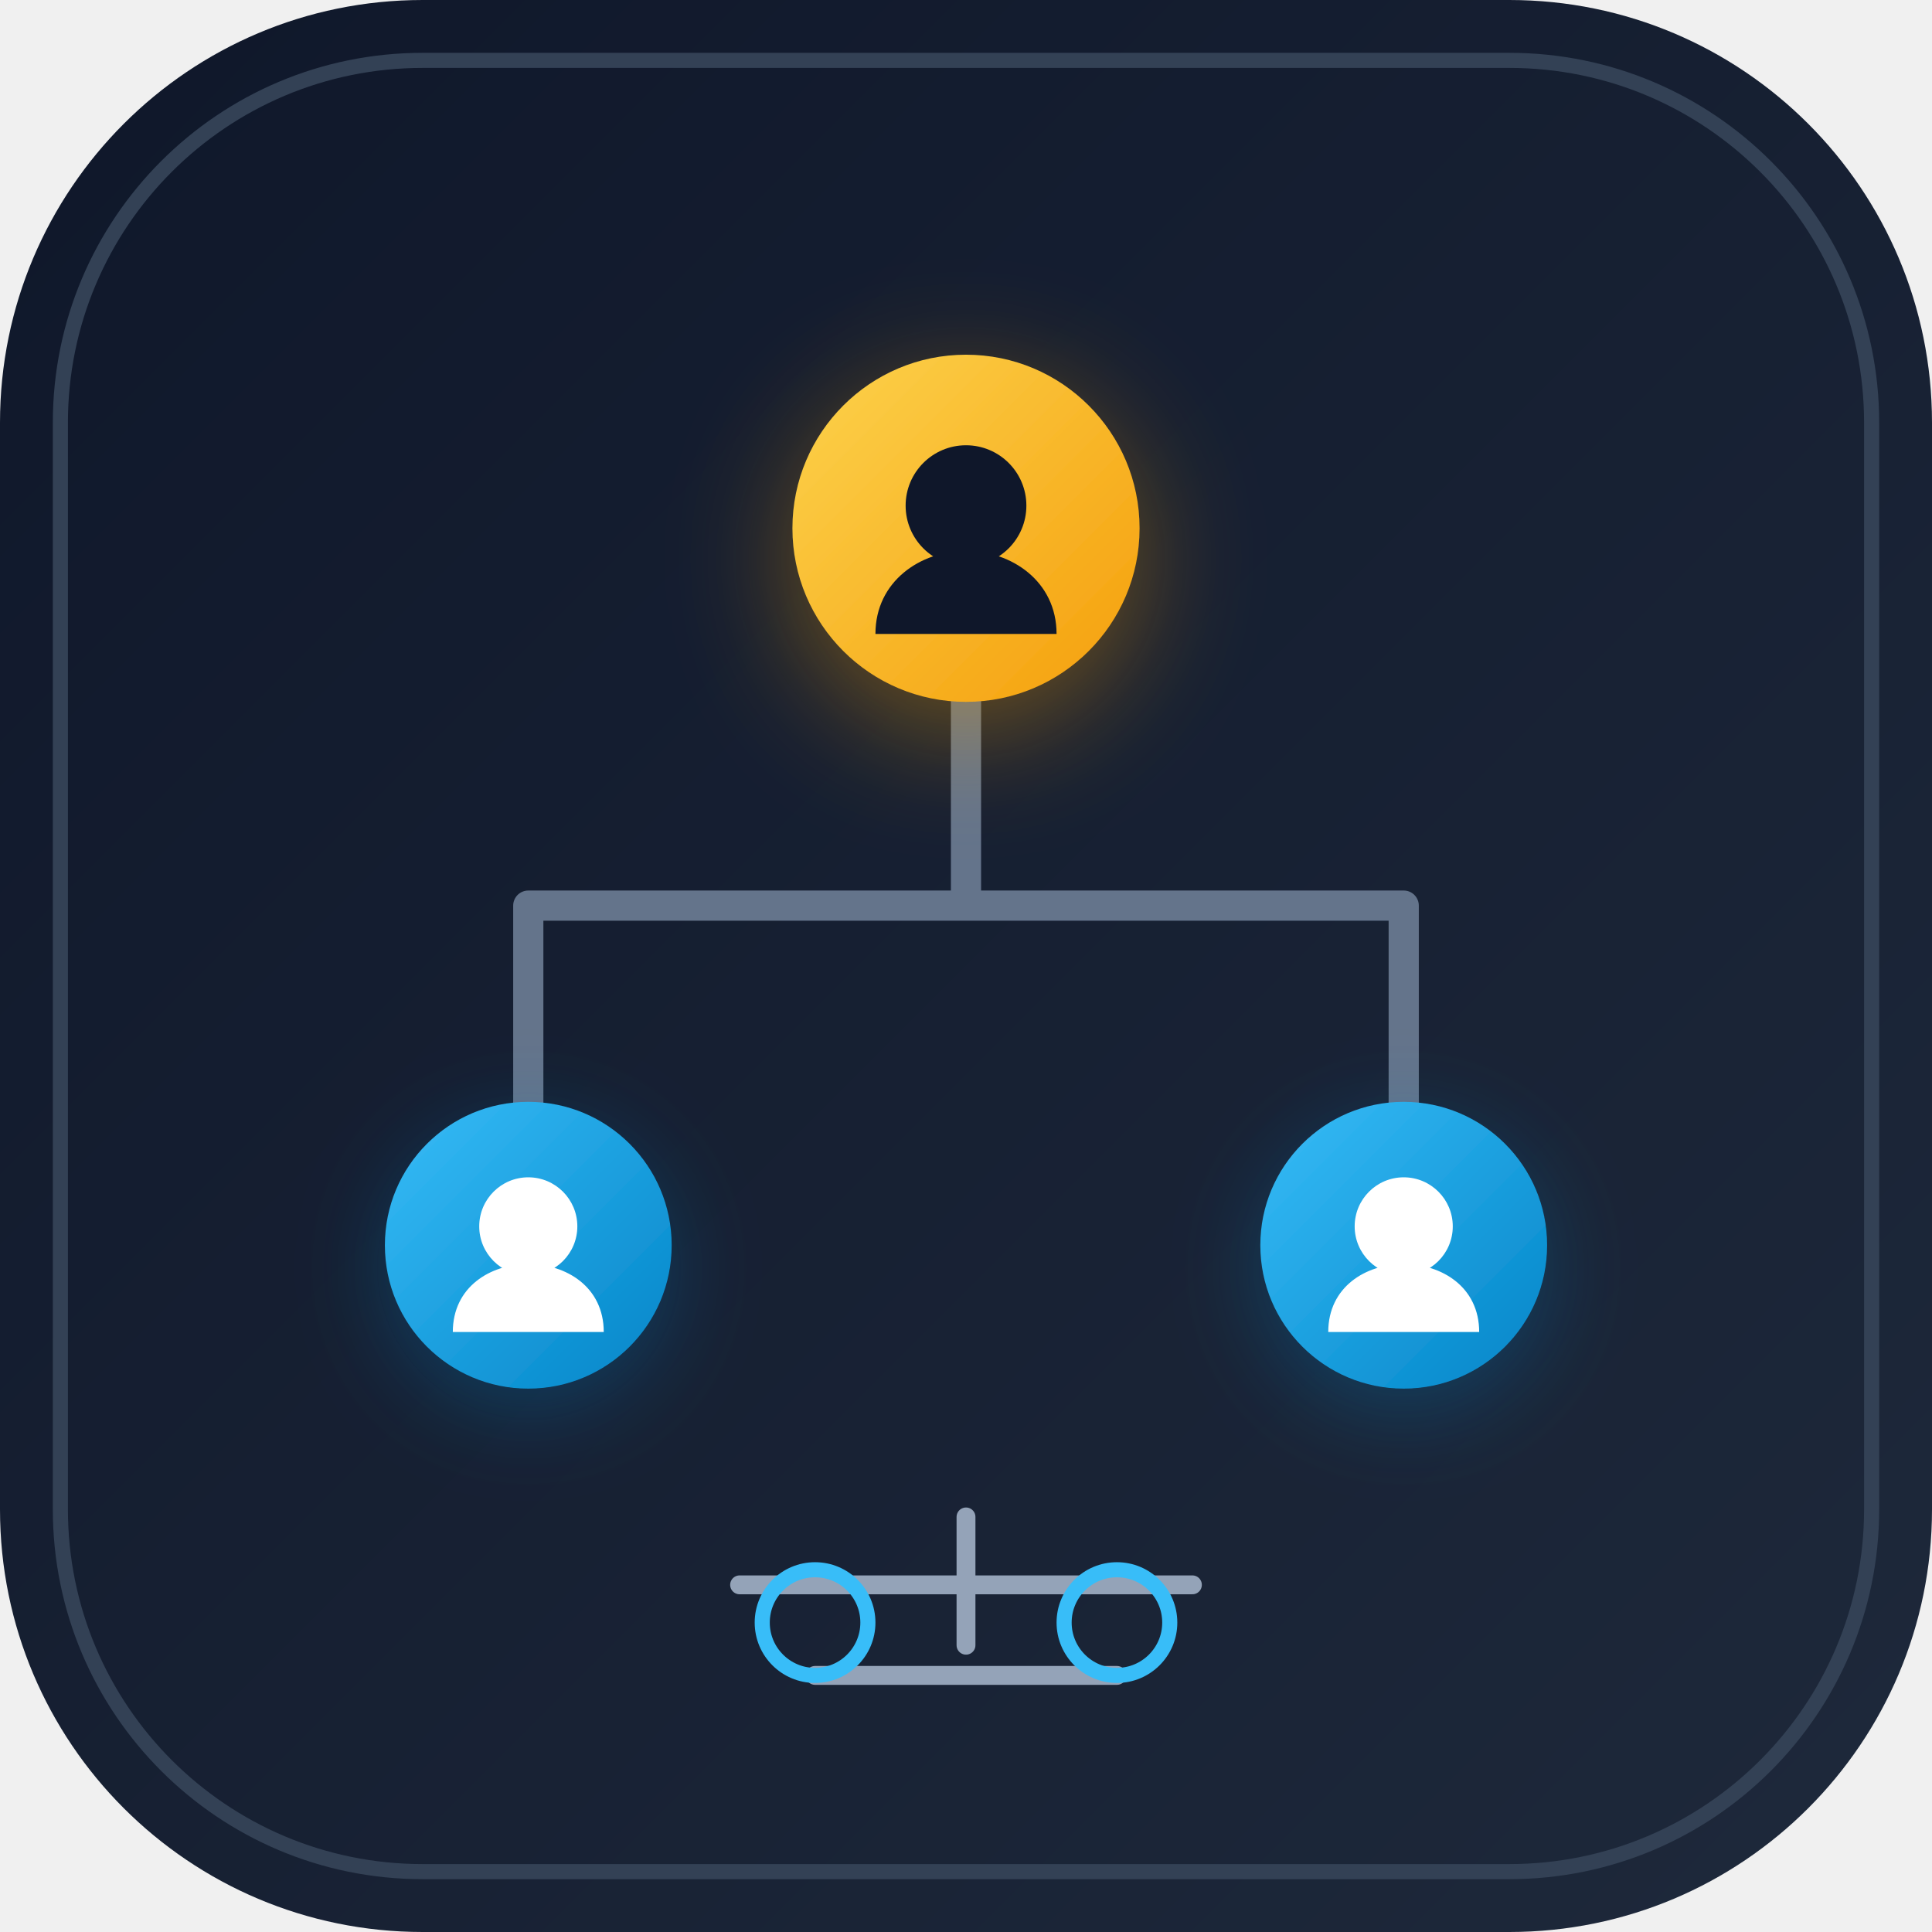
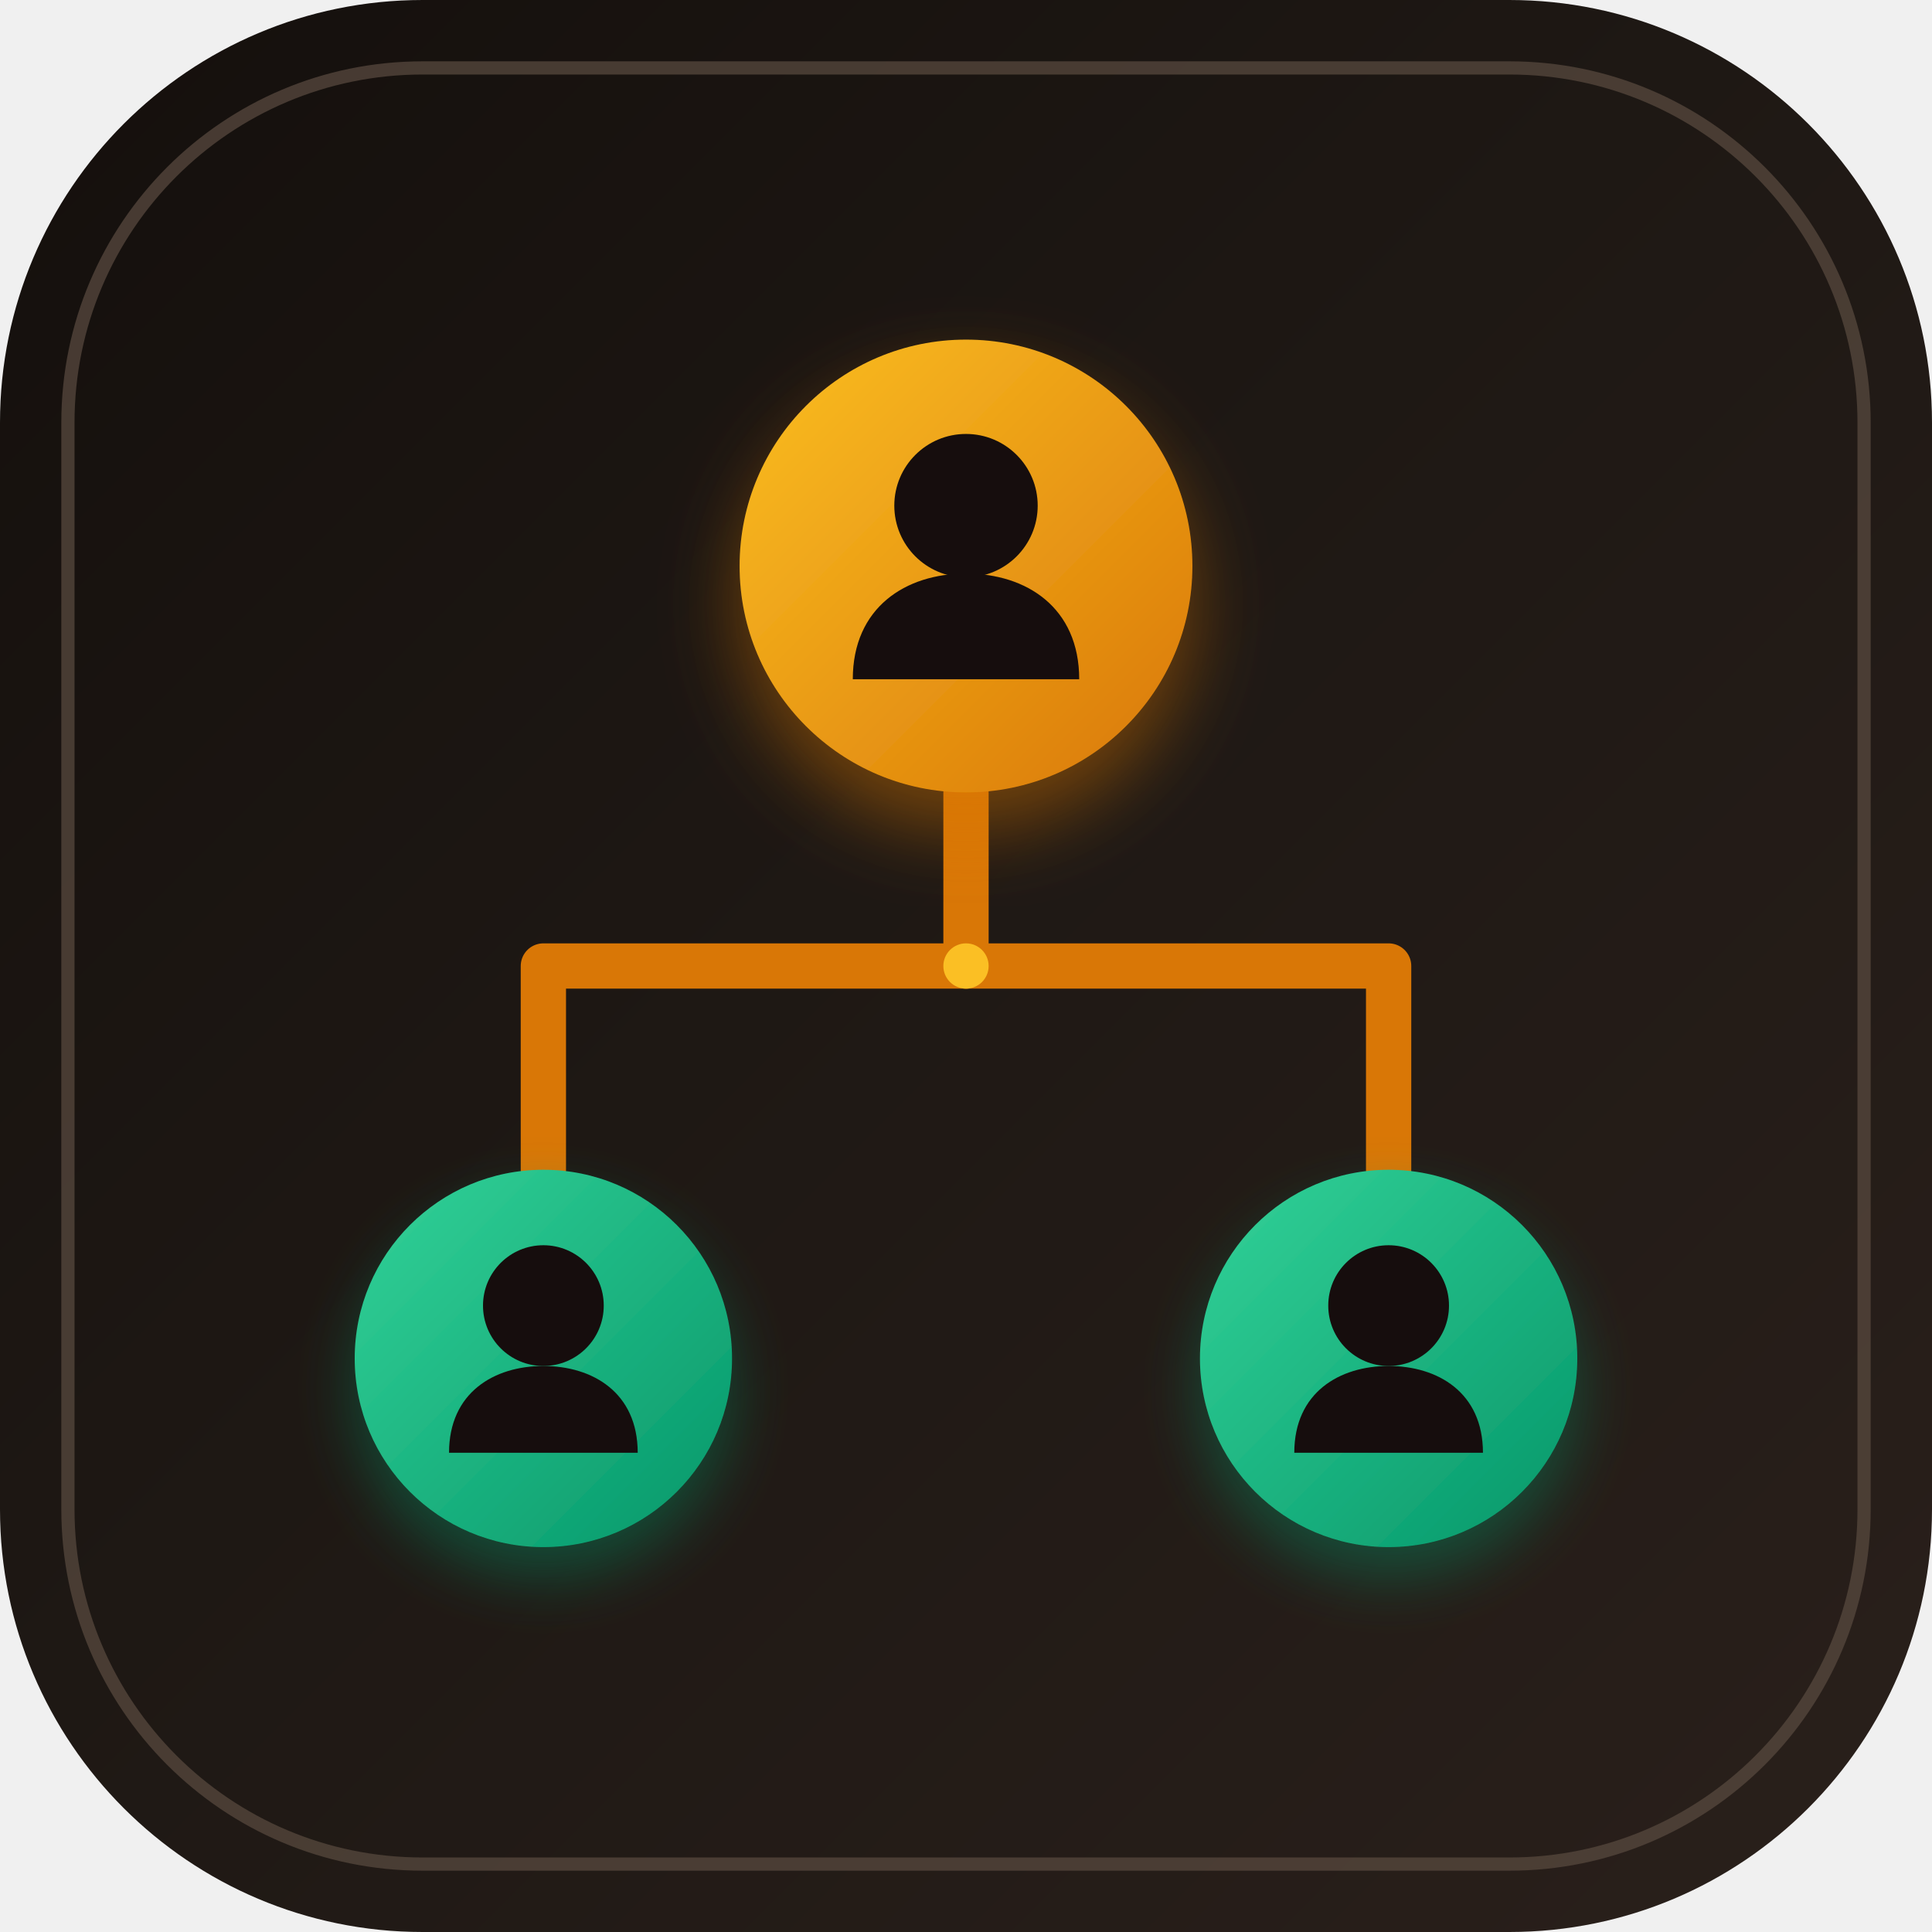
<svg xmlns="http://www.w3.org/2000/svg" viewBox="0 0 512 512" width="512" height="512">
  <defs>
    <linearGradient id="bgGrad" x1="0%" y1="0%" x2="100%" y2="100%">
-       <stop offset="0%" stop-color="#0f172a" />
-       <stop offset="100%" stop-color="#1e293b" />
-     </linearGradient>
-     <linearGradient id="primaryGrad" x1="0%" y1="0%" x2="100%" y2="100%">
-       <stop offset="0%" stop-color="#38bdf8" />
-       <stop offset="100%" stop-color="#0284c7" />
+       <stop offset="0%" stop-color="#140f0c" />
+       <stop offset="45%" stop-color="#1e1814" />
+       <stop offset="100%" stop-color="#2a201b" />
    </linearGradient>
    <linearGradient id="goldGrad" x1="0%" y1="0%" x2="100%" y2="100%">
-       <stop offset="0%" stop-color="#fcd34d" />
-       <stop offset="100%" stop-color="#f59e0b" />
+       <stop offset="0%" stop-color="#fbbf24" />
+       <stop offset="100%" stop-color="#d97706" />
    </linearGradient>
+     <linearGradient id="emeraldGrad" x1="0%" y1="0%" x2="100%" y2="100%">
+       <stop offset="0%" stop-color="#34d399" />
+       <stop offset="100%" stop-color="#059669" />
+     </linearGradient>
+     <filter id="goldGlow" x="-25%" y="-25%" width="150%" height="150%">
+       <feDropShadow dx="0" dy="10" stdDeviation="10" flood-color="#d97706" flood-opacity="0.45" />
+     </filter>
+     <filter id="emeraldGlow" x="-25%" y="-25%" width="150%" height="150%">
+       <feDropShadow dx="0" dy="8" stdDeviation="8" flood-color="#059669" flood-opacity="0.4" />
+     </filter>
  </defs>
  <rect width="512" height="512" rx="112" fill="url(#bgGrad)" />
-   <rect x="16" y="16" width="480" height="480" rx="96" fill="none" stroke="#334155" stroke-width="4" />
-   <path d="M 256 180 L 256 240 M 140 240 L 372 240 M 140 240 L 140 300 M 372 240 L 372 300" stroke="#64748b" stroke-width="8" stroke-linecap="round" stroke-linejoin="round" />
-   <g transform="translate(256, 140)">
-     <circle r="46" fill="url(#goldGrad)" filter="drop-shadow(0 8px 16px rgba(245, 158, 11, 0.4))" />
-     <path d="M -16 -6 A 16 16 0 1 1 16 -6 A 16 16 0 1 1 -16 -6 M -24 28 C -24 14 -12 6 0 6 C 12 6 24 14 24 28 Z" fill="#0f172a" />
+   <rect x="18" y="18" width="476" height="476" rx="94" fill="none" stroke="#57483e" stroke-width="3.5" stroke-opacity="0.75" />
+   <g stroke="#d97706" stroke-width="12" stroke-linecap="round" stroke-linejoin="round" fill="none">
+     <path d="M 256 210 L 256 256" />
+     <path d="M 144 310 L 144 256 L 368 256 L 368 310" />
  </g>
-   <g transform="translate(140, 330)">
-     <circle r="38" fill="url(#primaryGrad)" filter="drop-shadow(0 6px 12px rgba(2, 132, 199, 0.3))" />
-     <path d="M -13 -5 A 13 13 0 1 1 13 -5 A 13 13 0 1 1 -13 -5 M -20 23 C -20 11 -10 5 0 5 C 10 5 20 11 20 23 Z" fill="#ffffff" />
+   <circle cx="256" cy="256" r="6" fill="#fbbf24" />
+   <g transform="translate(256, 150)" filter="url(#goldGlow)">
+     <circle r="60" fill="url(#goldGrad)" />
+     <circle cx="0" cy="-16" r="19" fill="#140f0c" />
+     <path d="M -30 30 C -30 11 -16 2 0 2 C 16 2 30 11 30 30 Z" fill="#140f0c" />
  </g>
-   <g transform="translate(372, 330)">
-     <circle r="38" fill="url(#primaryGrad)" filter="drop-shadow(0 6px 12px rgba(2, 132, 199, 0.3))" />
-     <path d="M -13 -5 A 13 13 0 1 1 13 -5 A 13 13 0 1 1 -13 -5 M -20 23 C -20 11 -10 5 0 5 C 10 5 20 11 20 23 Z" fill="#ffffff" />
+   <g transform="translate(144, 360)" filter="url(#emeraldGlow)">
+     <circle r="50" fill="url(#emeraldGrad)" />
+     <circle cx="0" cy="-14" r="16" fill="#140f0c" />
+     <path d="M -25 25 C -25 9 -13 2 0 2 C 13 2 25 9 25 25 Z" fill="#140f0c" />
  </g>
-   <g transform="translate(256, 420)">
-     <path d="M -60 0 L 60 0 M 0 -18 L 0 16 M -40 24 L 40 24" stroke="#94a3b8" stroke-width="5" stroke-linecap="round" />
-     <circle cx="-40" cy="10" r="14" fill="none" stroke="#38bdf8" stroke-width="4" />
-     <circle cx="40" cy="10" r="14" fill="none" stroke="#38bdf8" stroke-width="4" />
+   <g transform="translate(368, 360)" filter="url(#emeraldGlow)">
+     <circle r="50" fill="url(#emeraldGrad)" />
+     <circle cx="0" cy="-14" r="16" fill="#140f0c" />
+     <path d="M -25 25 C -25 9 -13 2 0 2 C 13 2 25 9 25 25 Z" fill="#140f0c" />
  </g>
</svg>
